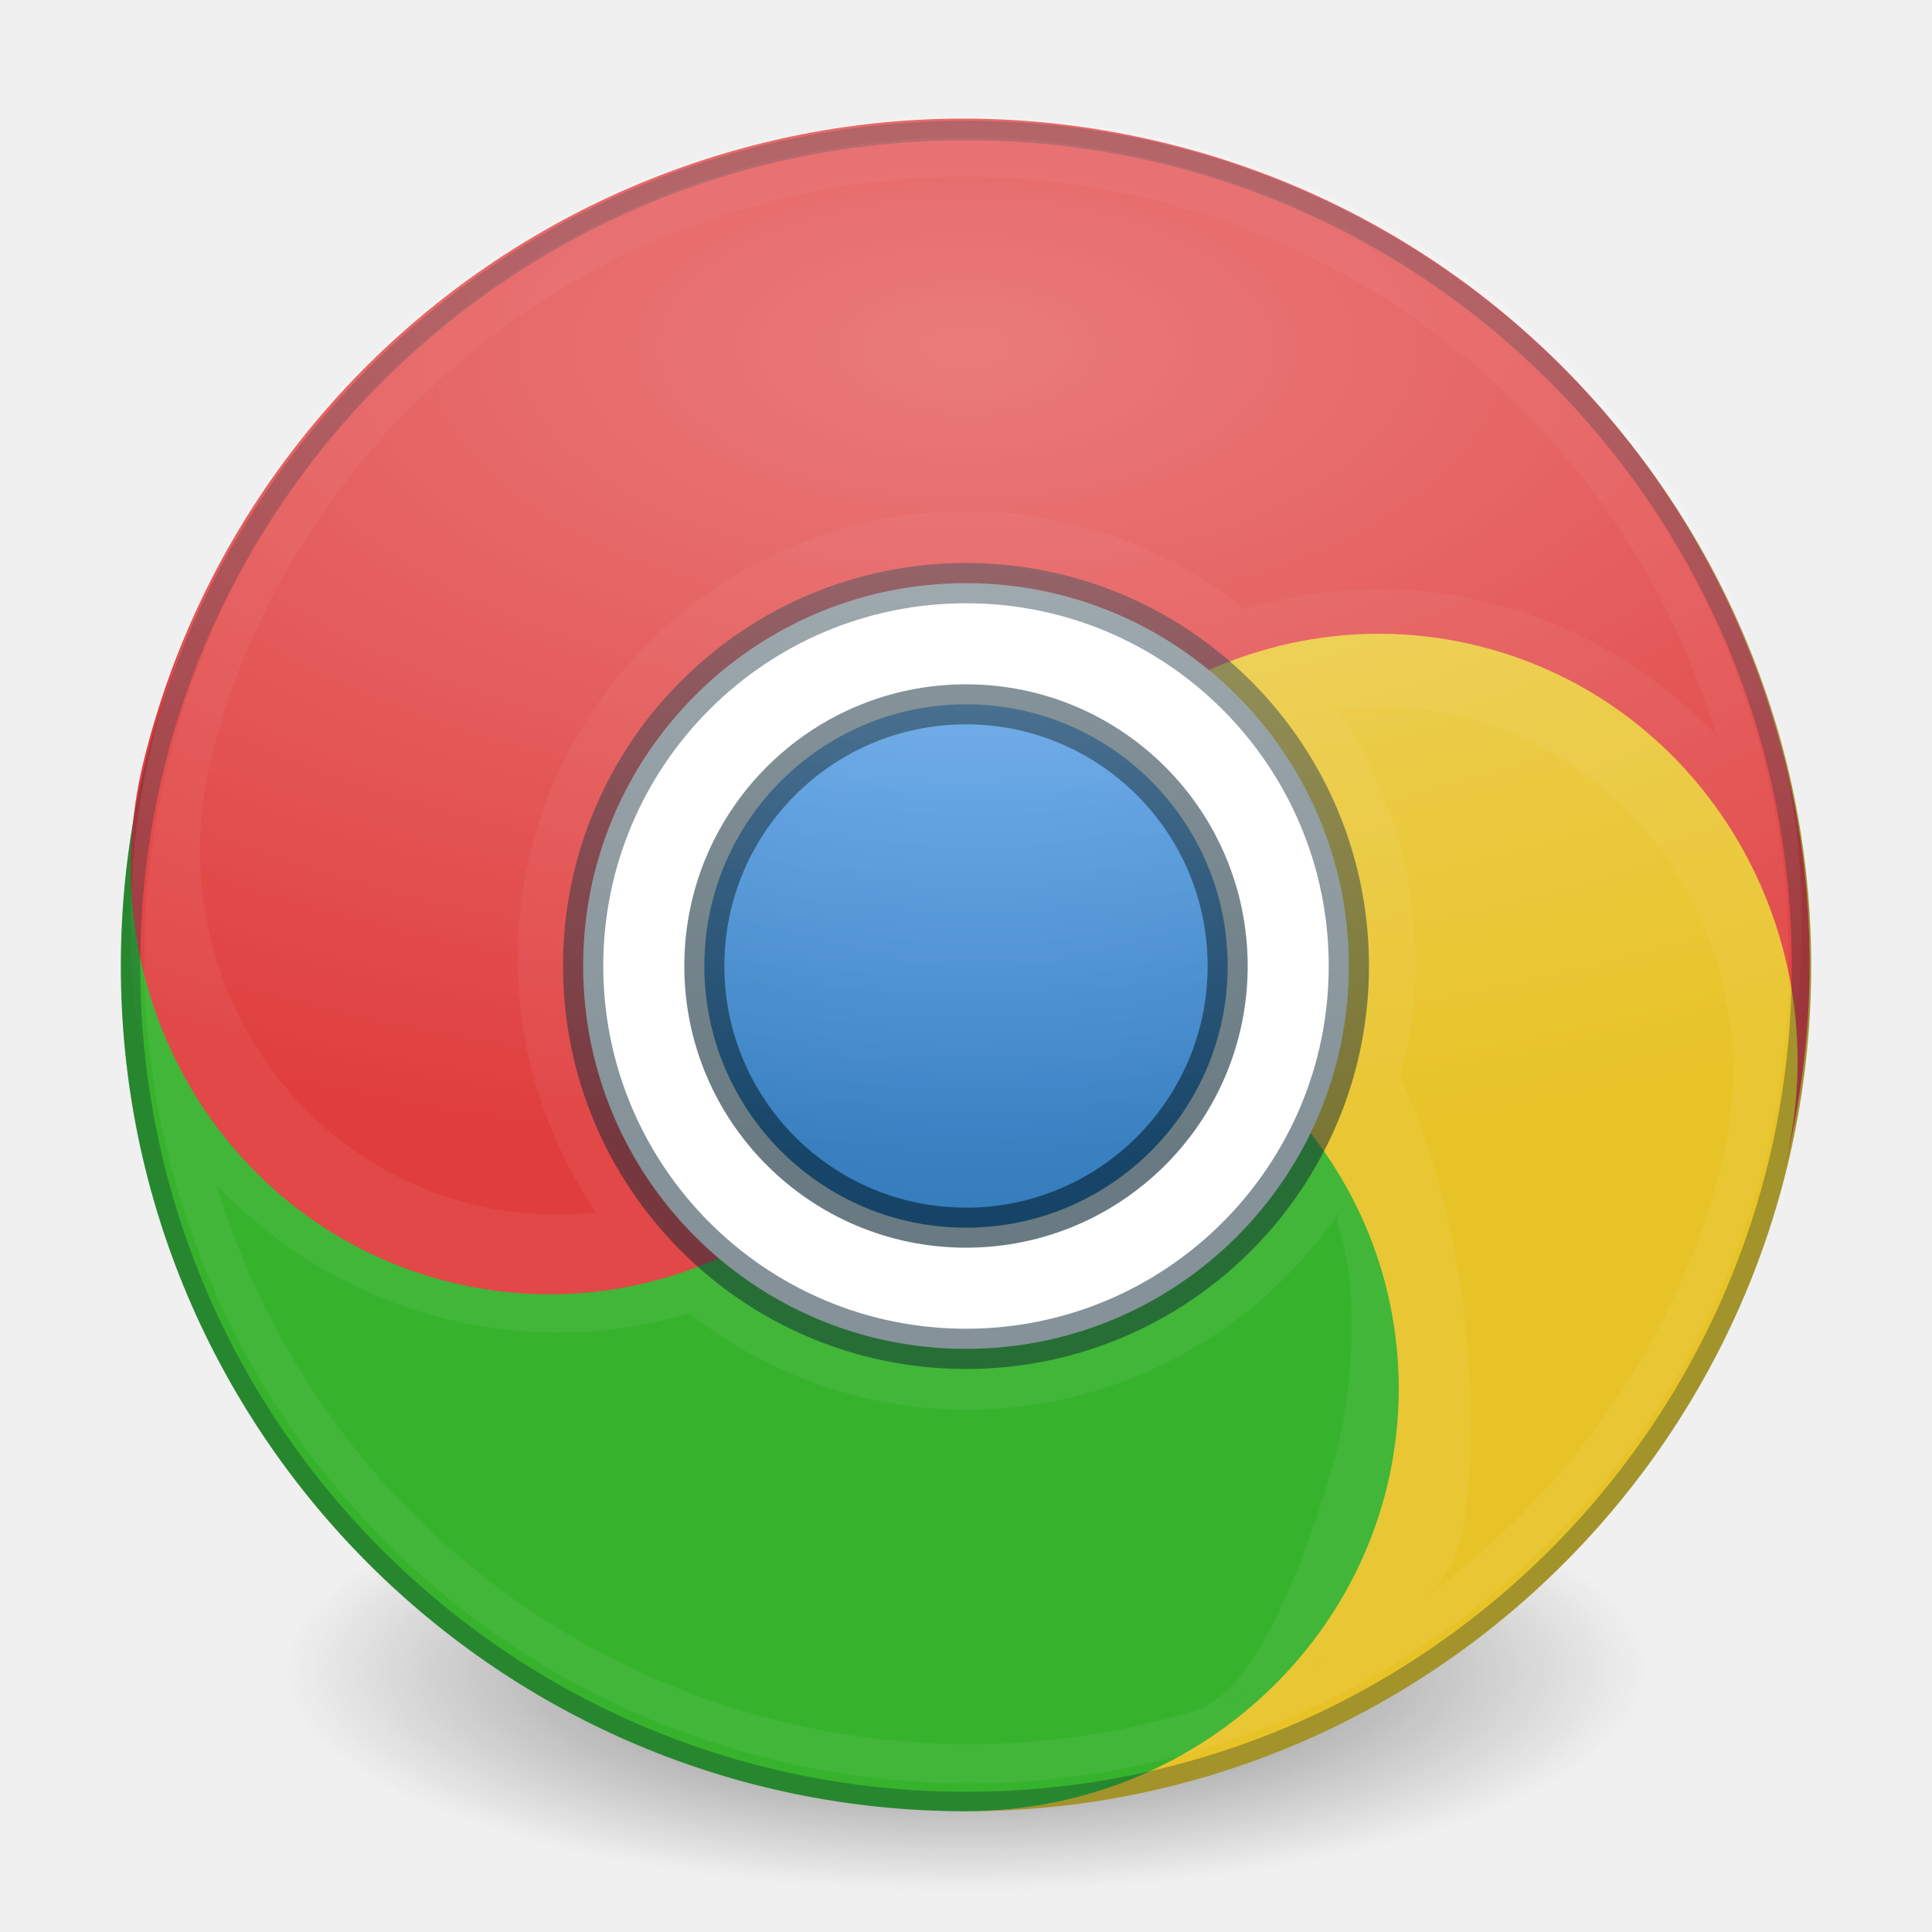
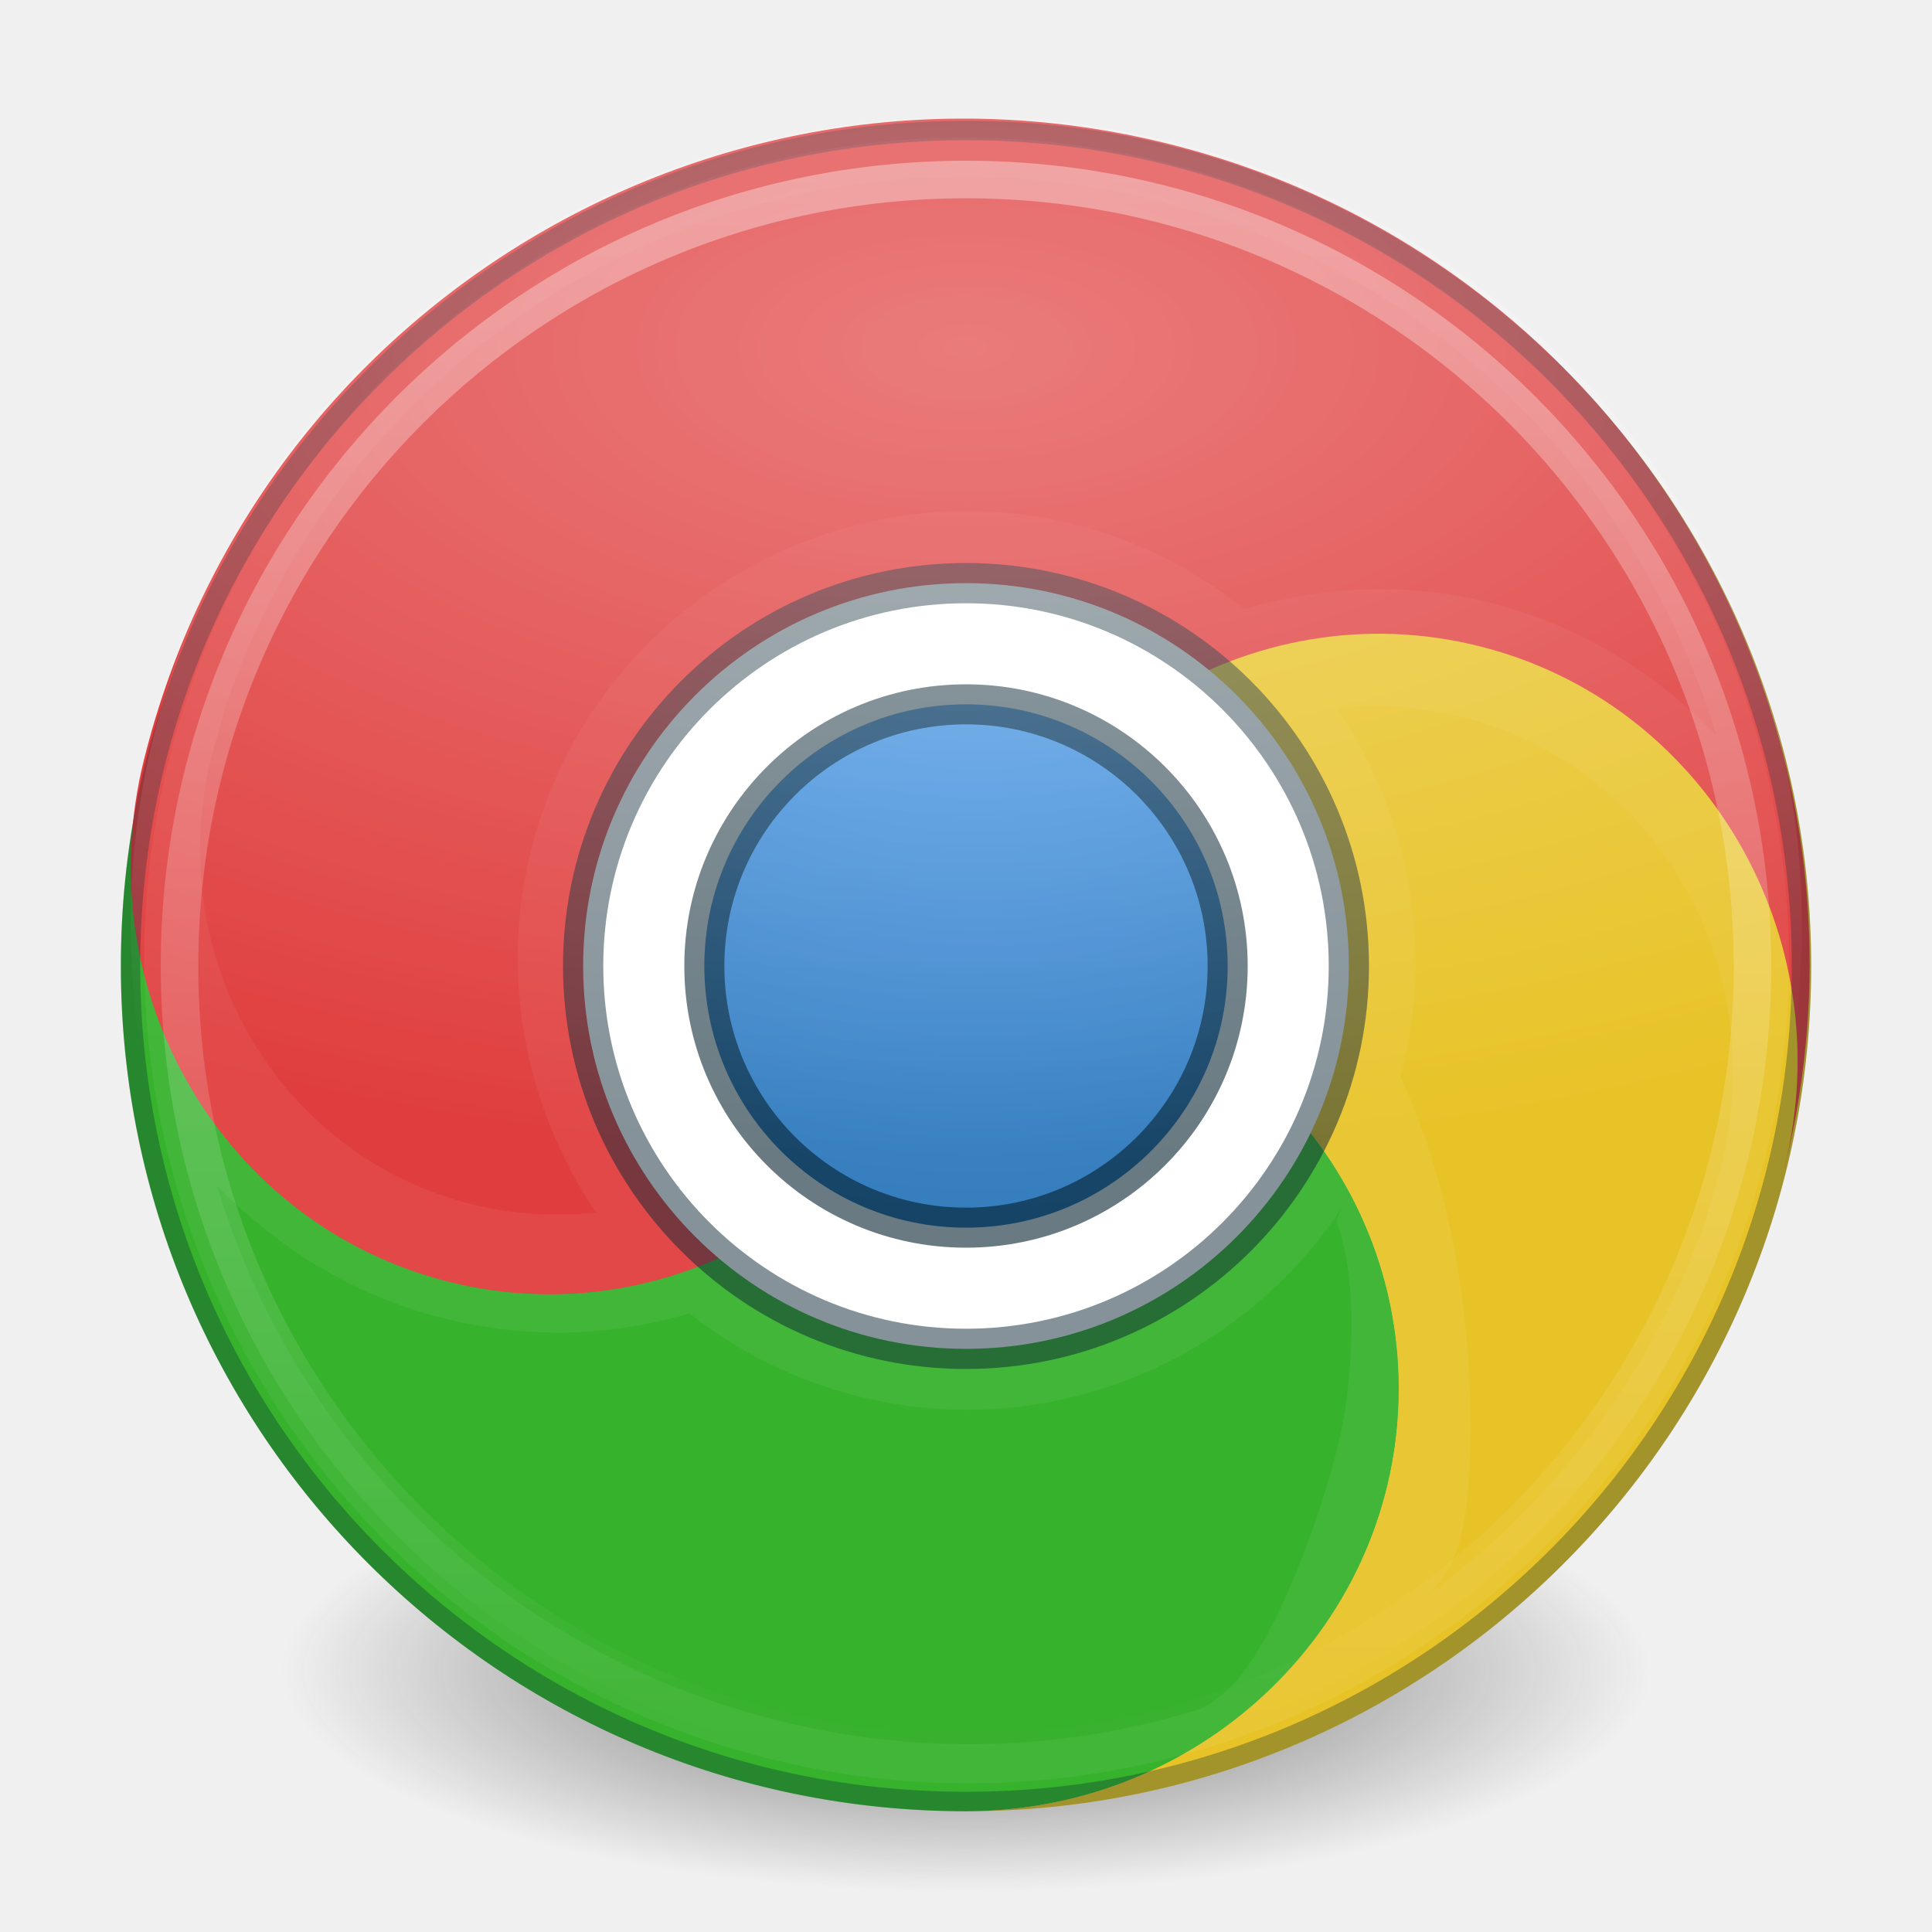
<svg xmlns="http://www.w3.org/2000/svg" xmlns:xlink="http://www.w3.org/1999/xlink" version="1.1" width="48" height="48" id="svg4951">
  <defs id="defs4953">
    <linearGradient x1="38.851" y1="41.608" x2="34.131" y2="37.81" id="linearGradient4761" xlink:href="#linearGradient6455-7-3" gradientUnits="userSpaceOnUse" />
    <linearGradient id="linearGradient6455-7-3">
      <stop id="stop6457-5-1" style="stop-color:#fbac9b;stop-opacity:1" offset="0" />
      <stop id="stop6459-8-9" style="stop-color:#fcfafc;stop-opacity:1" offset="1" />
    </linearGradient>
    <linearGradient x1="38.851" y1="41.608" x2="34.131" y2="37.81" id="linearGradient4763" xlink:href="#linearGradient6413-0-0" gradientUnits="userSpaceOnUse" />
    <linearGradient id="linearGradient6413-0-0">
      <stop id="stop6415-1-7" style="stop-color:#feffff;stop-opacity:1" offset="0" />
      <stop id="stop6417-4-9" style="stop-color:#fe70ca;stop-opacity:1" offset="1" />
    </linearGradient>
    <radialGradient cx="36.491" cy="39.709" r="3.159" fx="36.491" fy="39.709" id="radialGradient4765" xlink:href="#linearGradient6303-33-0-2" gradientUnits="userSpaceOnUse" />
    <linearGradient id="linearGradient6303-33-0-2">
      <stop id="stop6305-1-0-2" style="stop-color:#ffffff;stop-opacity:1" offset="0" />
      <stop id="stop6307-5-0-6" style="stop-color:#ffffff;stop-opacity:0" offset="1" />
    </linearGradient>
    <radialGradient cx="36.491" cy="39.709" r="3.159" fx="36.491" fy="39.709" id="radialGradient4767" xlink:href="#linearGradient6303-3-2-1" gradientUnits="userSpaceOnUse" />
    <linearGradient id="linearGradient6303-3-2-1">
      <stop id="stop6305-3-0-9" style="stop-color:#ffffff;stop-opacity:1" offset="0" />
      <stop id="stop6307-1-0-1" style="stop-color:#ffffff;stop-opacity:0" offset="1" />
    </linearGradient>
    <radialGradient cx="36.491" cy="39.709" r="3.159" fx="36.491" fy="39.709" id="radialGradient4769" xlink:href="#linearGradient6303-4-8" gradientUnits="userSpaceOnUse" />
    <linearGradient id="linearGradient6303-4-8">
      <stop id="stop6305-33-3" style="stop-color:#ffffff;stop-opacity:1" offset="0" />
      <stop id="stop6307-9-3" style="stop-color:#ffffff;stop-opacity:0" offset="1" />
    </linearGradient>
    <radialGradient cx="32.373" cy="31.405" r="3.857" fx="32.373" fy="31.405" id="radialGradient4771" xlink:href="#linearGradient6088-6-1-0" gradientUnits="userSpaceOnUse" gradientTransform="matrix(2.066496,0,0,2.066496,-34.52522,-33.49338)" />
    <linearGradient id="linearGradient6088-6-1-0">
      <stop id="stop6090-2-0-4" style="stop-color:#ff54d2;stop-opacity:0" offset="0" />
      <stop id="stop6257-4-6-1" style="stop-color:#ff54d2;stop-opacity:0" offset="0.324" />
      <stop id="stop6255-3-6-7" style="stop-color:#ff54d2;stop-opacity:0.252" offset="0.561" />
      <stop id="stop6092-9-6-8" style="stop-color:#ff54d2;stop-opacity:0.478" offset="1" />
    </linearGradient>
    <radialGradient cx="32.373" cy="31.405" r="3.857" fx="32.373" fy="31.405" id="radialGradient4773" xlink:href="#linearGradient6191-8-3-4" gradientUnits="userSpaceOnUse" gradientTransform="matrix(2.06765,0.5540251,-0.5348486,1.996082,-17.76561,-49.21723)" />
    <linearGradient id="linearGradient6191-8-3-4">
      <stop id="stop6193-75-7-6" style="stop-color:#ffffff;stop-opacity:0" offset="0" />
      <stop id="stop6197-3-4-1" style="stop-color:#ffffff;stop-opacity:0" offset="0.405" />
      <stop id="stop6195-7-2-5" style="stop-color:#ffffff;stop-opacity:0.478" offset="1" />
    </linearGradient>
    <radialGradient cx="32.373" cy="31.405" r="3.857" fx="32.373" fy="31.405" id="radialGradient4775" xlink:href="#linearGradient6191-7-9-4" gradientUnits="userSpaceOnUse" gradientTransform="matrix(2.06765,0.5540251,-0.5348486,1.996082,-17.76561,-49.21723)" />
    <linearGradient id="linearGradient6191-7-9-4">
      <stop id="stop6193-7-3-6" style="stop-color:#ffffff;stop-opacity:0" offset="0" />
      <stop id="stop6197-2-2-0" style="stop-color:#ffffff;stop-opacity:0" offset="0.405" />
      <stop id="stop6195-2-1-9" style="stop-color:#ffffff;stop-opacity:0.478" offset="1" />
    </linearGradient>
    <radialGradient cx="32.373" cy="31.405" r="3.857" fx="32.373" fy="31.405" id="radialGradient4777" xlink:href="#linearGradient6191-9-9" gradientUnits="userSpaceOnUse" gradientTransform="matrix(2.06765,0.5540251,-0.5348486,1.996082,-17.76561,-49.21723)" />
    <linearGradient id="linearGradient6191-9-9">
      <stop id="stop6193-8-1" style="stop-color:#ffffff;stop-opacity:0" offset="0" />
      <stop id="stop6197-8-8" style="stop-color:#ffffff;stop-opacity:0" offset="0.405" />
      <stop id="stop6195-9-3" style="stop-color:#ffffff;stop-opacity:0.478" offset="1" />
    </linearGradient>
    <linearGradient x1="68.313" y1="52.925" x2="68.313" y2="65.922" id="linearGradient4730" xlink:href="#linearGradient3990-3-1-7" gradientUnits="userSpaceOnUse" gradientTransform="matrix(0.115348,0,0,0.0865106,16.28139,17.44497)" />
    <linearGradient id="linearGradient3990-3-1-7">
      <stop id="stop3992-0-0-1" style="stop-color:#ffffff;stop-opacity:1" offset="0" />
      <stop id="stop3994-2-1-8" style="stop-color:#ffffff;stop-opacity:0" offset="1" />
    </linearGradient>
    <linearGradient x1="92.696" y1="16.555" x2="92.696" y2="48.984" id="linearGradient4779" xlink:href="#linearGradient4316-4-6-6-4" gradientUnits="userSpaceOnUse" />
    <linearGradient id="linearGradient4316-4-6-6-4">
      <stop id="stop4318-4-4-6-5" style="stop-color:#ffffff;stop-opacity:1" offset="0" />
      <stop id="stop4320-2-2-6-59" style="stop-color:#ffffff;stop-opacity:0.235" offset="0.338" />
      <stop id="stop4322-4-5-5-0" style="stop-color:#ffffff;stop-opacity:0.157" offset="0.62" />
      <stop id="stop4324-4-1-5-5" style="stop-color:#ffffff;stop-opacity:0.392" offset="1" />
    </linearGradient>
    <radialGradient cx="32.373" cy="31.405" r="3.857" fx="32.373" fy="31.405" id="radialGradient4781" xlink:href="#linearGradient6088-74-4" gradientUnits="userSpaceOnUse" gradientTransform="matrix(2.066496,0,0,2.066496,-34.52522,-33.49338)" />
    <linearGradient id="linearGradient6088-74-4">
      <stop id="stop6090-5-66" style="stop-color:#ff54d2;stop-opacity:0" offset="0" />
      <stop id="stop6257-5-4" style="stop-color:#f62b68;stop-opacity:1" offset="0.324" />
      <stop id="stop6255-6-7" style="stop-color:#ff0105;stop-opacity:1" offset="0.561" />
      <stop id="stop6092-0-22" style="stop-color:#ff54d2;stop-opacity:0.478" offset="1" />
    </linearGradient>
    <linearGradient x1="92.696" y1="16.555" x2="92.696" y2="48.984" id="linearGradient4783" xlink:href="#linearGradient4316-4-0-7" gradientUnits="userSpaceOnUse" />
    <linearGradient id="linearGradient4316-4-0-7">
      <stop id="stop4318-4-5-3" style="stop-color:#ffffff;stop-opacity:1" offset="0" />
      <stop id="stop4320-2-9-4" style="stop-color:#ffffff;stop-opacity:0.235" offset="0.338" />
      <stop id="stop4322-4-1-3" style="stop-color:#ffffff;stop-opacity:0.157" offset="0.62" />
      <stop id="stop4324-4-8-66" style="stop-color:#ffffff;stop-opacity:0.392" offset="1" />
    </linearGradient>
    <radialGradient cx="95.838" cy="95.388" r="9.498" fx="95.838" fy="95.388" id="radialGradient4738" xlink:href="#linearGradient4278-3-5" gradientUnits="userSpaceOnUse" gradientTransform="matrix(0.4050452,-6.0397343e-8,5.6748136e-8,0.3805688,-14.88168,-12.45115)" />
    <linearGradient id="linearGradient4278-3-5">
      <stop id="stop4280-6-90" style="stop-color:#000000;stop-opacity:0" offset="0" />
      <stop id="stop4286-1-9" style="stop-color:#000000;stop-opacity:0" offset="0.5" />
      <stop id="stop4282-24-4" style="stop-color:#000000;stop-opacity:1" offset="1" />
    </linearGradient>
    <radialGradient cx="23.896" cy="3.99" r="20.397" id="radialGradient4741" xlink:href="#linearGradient2867-449-88-871-390-598-476-591-434-148-57-177-691-4-22" gradientUnits="userSpaceOnUse" gradientTransform="matrix(0,0.4103878,-0.5417072,0,26.16143,10.43124)" />
    <linearGradient id="linearGradient2867-449-88-871-390-598-476-591-434-148-57-177-691-4-22">
      <stop id="stop7191-4-6" style="stop-color:#612f91;stop-opacity:1" offset="0" />
      <stop id="stop7197-2-8" style="stop-color:#1a4aa2;stop-opacity:1" offset="1" />
    </linearGradient>
    <linearGradient x1="7.078" y1="3.082" x2="7.078" y2="45.369" id="linearGradient4743" xlink:href="#linearGradient3087-408-5-3" gradientUnits="userSpaceOnUse" gradientTransform="matrix(0.1719517,0,0,0.1719509,19.87316,19.87306)" />
    <linearGradient x1="7.078" y1="3.082" x2="7.078" y2="45.369" id="linearGradient3087-408-5-3" gradientUnits="userSpaceOnUse" gradientTransform="matrix(0.2211072,0,0,0.2211073,6.693426,6.693263)">
      <stop id="stop7201-5-71" style="stop-color:#170418;stop-opacity:1" offset="0" />
      <stop id="stop7203-2-8" style="stop-color:#50386b;stop-opacity:1" offset="1" />
    </linearGradient>
    <radialGradient cx="32" cy="21.239" r="10.498" fx="32" fy="21.239" id="radialGradient4748" xlink:href="#linearGradient6042-1-7" gradientUnits="userSpaceOnUse" gradientTransform="matrix(0,1.437051,-3.310316,0,94.30873,-29.6732)" />
    <linearGradient id="linearGradient6042-1-7">
      <stop id="stop6044-9-6" style="stop-color:#07132d;stop-opacity:1" offset="0" />
      <stop id="stop6046-9-5" style="stop-color:#425479;stop-opacity:1" offset="1" />
    </linearGradient>
    <radialGradient cx="91.35" cy="16.448" r="15.639" fx="91.35" fy="16.448" id="radialGradient4785" xlink:href="#linearGradient4507-6-5" gradientUnits="userSpaceOnUse" gradientTransform="matrix(0,1.9804,-1.9804,0,123.9231,-164.4618)" />
    <linearGradient id="linearGradient4507-6-5">
      <stop id="stop4509-3-8" style="stop-color:#2d3955;stop-opacity:1" offset="0" />
      <stop id="stop5959-4-45" style="stop-color:#2b3853;stop-opacity:1" offset="0.725" />
      <stop id="stop5961-1-7" style="stop-color:#192640;stop-opacity:1" offset="0.75" />
      <stop id="stop4511-1-0" style="stop-color:#08142e;stop-opacity:1" offset="1" />
    </linearGradient>
    <linearGradient x1="92.696" y1="16.555" x2="92.696" y2="48.984" id="linearGradient4787" xlink:href="#linearGradient4316-5-3" gradientUnits="userSpaceOnUse" />
    <linearGradient id="linearGradient4316-5-3">
      <stop id="stop4318-1-6" style="stop-color:#ffffff;stop-opacity:1" offset="0" />
      <stop id="stop4320-9-8" style="stop-color:#ffffff;stop-opacity:0.235" offset="0.338" />
      <stop id="stop4322-42-31" style="stop-color:#ffffff;stop-opacity:0.157" offset="0.62" />
      <stop id="stop4324-9-9" style="stop-color:#ffffff;stop-opacity:0.392" offset="1" />
    </linearGradient>
    <linearGradient x1="91.566" y1="16.543" x2="91.566" y2="48.631" id="linearGradient4789" xlink:href="#linearGradient4220-7-2" gradientUnits="userSpaceOnUse" />
    <linearGradient id="linearGradient4220-7-2">
      <stop id="stop4222-7-5" style="stop-color:#7a8498;stop-opacity:1" offset="0" />
      <stop id="stop4224-0-5" style="stop-color:#34405c;stop-opacity:1" offset="1" />
    </linearGradient>
    <linearGradient x1="51.2" y1="8.114" x2="51.2" y2="56.115" id="linearGradient4756" xlink:href="#linearGradient4164-9" gradientUnits="userSpaceOnUse" gradientTransform="matrix(0.6666598,0,0,0.6666567,-10.20933,2.667225)" />
    <linearGradient id="linearGradient4164-9">
      <stop id="stop4166-3" style="stop-color:#b6b6b6;stop-opacity:1" offset="0" />
      <stop id="stop4216-6" style="stop-color:#a4a4a4;stop-opacity:1" offset="0.331" />
      <stop id="stop4168-0" style="stop-color:#c5c5c5;stop-opacity:1" offset="1" />
    </linearGradient>
    <linearGradient x1="71.204" y1="15.369" x2="71.204" y2="40.496" id="linearGradient3177" xlink:href="#linearGradient4806-2" gradientUnits="userSpaceOnUse" gradientTransform="matrix(1.616981,0,0,1.616981,-92.70737,-21.06024)" />
    <linearGradient id="linearGradient4806-2">
      <stop id="stop4808-4" style="stop-color:#ffffff;stop-opacity:1" offset="0" />
      <stop id="stop4810-0" style="stop-color:#ffffff;stop-opacity:0.235" offset="0.424" />
      <stop id="stop4812-8" style="stop-color:#ffffff;stop-opacity:0.157" offset="0.821" />
      <stop id="stop4814-0" style="stop-color:#ffffff;stop-opacity:0.392" offset="1" />
    </linearGradient>
    <radialGradient cx="23.896" cy="3.99" r="20.397" fx="23.896" fy="3.99" id="radialGradient4201" xlink:href="#radialGradient3093-0-3-6-6" gradientUnits="userSpaceOnUse" gradientTransform="matrix(0,2.888522,-3.812798,0,39.21344,-65.9495)" />
    <radialGradient cx="23.896" cy="3.99" r="20.397" id="radialGradient3093-0-3-6-6" gradientUnits="userSpaceOnUse" gradientTransform="matrix(0,1.231648,-1.625754,0,18.48697,-28.72198)">
      <stop id="stop3244-9-33-7-0-9" style="stop-color:#ffffff;stop-opacity:1" offset="0" />
      <stop id="stop3246-3-5-0-8-5" style="stop-color:#dddddd;stop-opacity:1" offset="0.262" />
      <stop id="stop3248-1-7-8-8-1" style="stop-color:#abacae;stop-opacity:1" offset="0.661" />
      <stop id="stop3250-9-3-0-5-1" style="stop-color:#89898b;stop-opacity:1" offset="1" />
    </radialGradient>
    <linearGradient id="linearGradient3820-7-2-1">
      <stop id="stop3822-2-6-3" style="stop-color:#3d3d3d;stop-opacity:1" offset="0" />
      <stop id="stop3864-8-7-7" style="stop-color:#686868;stop-opacity:0.498" offset="0.5" />
      <stop id="stop3824-1-2-5" style="stop-color:#686868;stop-opacity:0" offset="1" />
    </linearGradient>
    <radialGradient cx="99.157" cy="186.171" r="62.769" fx="99.157" fy="186.171" id="radialGradient4949" xlink:href="#linearGradient3820-7-2-1" gradientUnits="userSpaceOnUse" gradientTransform="matrix(0.2708338,0,0,0.08762273,-2.85507,25.18723)" />
    <linearGradient id="linearGradient8838">
      <stop offset="0" style="stop-color:#000000;stop-opacity:1" id="stop8840" />
      <stop offset="1" style="stop-color:#000000;stop-opacity:0" id="stop8842" />
    </linearGradient>
    <linearGradient id="linearGradient4422">
      <stop id="stop4424" style="stop-color:#e4e4e4;stop-opacity:1;" offset="0" />
      <stop id="stop4426" style="stop-color:#d2d2d3;stop-opacity:1;" offset="0.372" />
      <stop id="stop4428" style="stop-color:#ababac;stop-opacity:1;" offset="0.81" />
      <stop id="stop4430" style="stop-color:#888889;stop-opacity:1;" offset="1" />
    </linearGradient>
    <linearGradient id="linearGradient5873">
      <stop style="stop-color:#8b8b8b;stop-opacity:1;" offset="0" id="stop5875" />
      <stop style="stop-color:#c0c0c0;stop-opacity:1;" offset="1" id="stop5877" />
    </linearGradient>
    <linearGradient id="linearGradient3162">
      <stop style="stop-color:#f9f9f9;stop-opacity:1;" offset="0" id="stop3164" />
      <stop style="stop-color:#d4d4d4;stop-opacity:1" offset="1" id="stop3166" />
    </linearGradient>
    <linearGradient id="linearGradient4436">
      <stop style="stop-color:#efefef;stop-opacity:1;" offset="0" id="stop4438" />
      <stop style="stop-color:#ffffff;stop-opacity:1;" offset="1" id="stop4440" />
    </linearGradient>
    <linearGradient id="linearGradient4965">
      <stop id="stop4967" offset="0" style="stop-color:#000000;stop-opacity:1;" />
      <stop id="stop4969" offset="1" style="stop-color:#000000;stop-opacity:0" />
    </linearGradient>
    <linearGradient xlink:href="#linearGradient4644-104-3-3-6-2-3-4" id="linearGradient10060" gradientUnits="userSpaceOnUse" gradientTransform="matrix(1.333333,0,0,1.105263,-8.000001,-2.526316)" x1="24.25" y1="29.5" x2="24.25" y2="18.455" />
    <linearGradient id="linearGradient4644-104-3-3-6-2-3-4">
      <stop offset="0" style="stop-color:#ff4035;stop-opacity:1;" id="stop5237-6-5-1-7-5-2" />
      <stop offset="1" style="stop-color:#dc311a;stop-opacity:1;" id="stop5239-4-6-4-8-4-8" />
    </linearGradient>
    <radialGradient xlink:href="#linearGradient3820-7-2-1" id="radialGradient3302" gradientUnits="userSpaceOnUse" gradientTransform="matrix(0.2708338,0,0,0.08762273,-2.85507,25.18723)" cx="99.157" cy="186.171" fx="99.157" fy="186.171" r="62.769" />
    <radialGradient xlink:href="#linearGradient4422" id="radialGradient3392" gradientUnits="userSpaceOnUse" gradientTransform="matrix(0,2.498835,-2.643469,-6.8014435e-8,104.0995,-11.24882)" cx="5.322" cy="8.45" fx="5.322" fy="8.45" r="20" />
    <linearGradient xlink:href="#linearGradient5873" id="linearGradient3394" gradientUnits="userSpaceOnUse" gradientTransform="translate(57.76271,0.9316457)" x1="23.75" y1="44.25" x2="24" y2="1.117" />
    <radialGradient xlink:href="#linearGradient3162" id="radialGradient3396" gradientUnits="userSpaceOnUse" gradientTransform="matrix(9.7678889e-8,2,-2.733333,1.3349447e-7,67.82222,-34.33334)" cx="25" cy="15.667" fx="25" fy="15.667" r="10" />
    <linearGradient xlink:href="#linearGradient4436" id="linearGradient3398" gradientUnits="userSpaceOnUse" x1="24.777" y1="24.616" x2="24.777" y2="31.493" />
    <linearGradient xlink:href="#linearGradient4965" id="linearGradient3400" gradientUnits="userSpaceOnUse" x1="24.777" y1="18.226" x2="24.777" y2="22.311" />
    <linearGradient xlink:href="#linearGradient4644-104-3-3-6-2-3-4" id="linearGradient3402" gradientUnits="userSpaceOnUse" gradientTransform="matrix(1.333333,0,0,1.105263,49.76271,-1.59467)" x1="24.25" y1="29.5" x2="24.25" y2="18.455" />
    <radialGradient xlink:href="#linearGradient3765" id="radialGradient3037" gradientUnits="userSpaceOnUse" gradientTransform="matrix(-1.792248,4.7450628e-8,-3.529013e-8,-1.332937,41.58142,-41.24831)" cx="14.892" cy="-17.681" fx="14.892" fy="-17.681" r="25.571" />
    <linearGradient id="linearGradient3765">
      <stop style="stop-color:#ffffff;stop-opacity:1;" offset="0" id="stop3767" />
      <stop style="stop-color:#e4e4e4;stop-opacity:1;" offset="1" id="stop3769" />
    </linearGradient>
    <linearGradient xlink:href="#linearGradient3775" id="linearGradient3039" gradientUnits="userSpaceOnUse" x1="15.124" y1="-18.801" x2="15.124" y2="32.568" />
    <linearGradient id="linearGradient3775">
      <stop style="stop-color:#ffffff;stop-opacity:0.588;" offset="0" id="stop3777" />
      <stop style="stop-color:#ffffff;stop-opacity:1;" offset="1" id="stop3779" />
    </linearGradient>
    <linearGradient xlink:href="#linearGradient3772-6" id="linearGradient3041" gradientUnits="userSpaceOnUse" gradientTransform="matrix(1.410256,0,0,1.410256,1.405041,-4.539906)" x1="27.096" y1="10.881" x2="27.096" y2="39.151" />
    <linearGradient id="linearGradient3772-6">
      <stop id="stop3774-6" style="stop-color:#b4b4b4;stop-opacity:1" offset="0" />
      <stop id="stop3776-4" style="stop-color:#969696;stop-opacity:1" offset="1" />
    </linearGradient>
    <radialGradient xlink:href="#linearGradient3820-7-2-1-0-44" id="radialGradient4336" gradientUnits="userSpaceOnUse" gradientTransform="matrix(0.2813339,0,0,0.09101983,-3.896248,7.054793)" cx="99.157" cy="186.171" fx="99.157" fy="186.171" r="62.769" />
    <linearGradient id="linearGradient3820-7-2-1-0-44">
      <stop id="stop3822-2-6-3-4-5" offset="0" style="stop-color:#3d3d3d;stop-opacity:1;" />
      <stop style="stop-color:#686868;stop-opacity:0.498;" offset="0.5" id="stop3864-8-7-7-1-8" />
      <stop id="stop3824-1-2-5-2-3" offset="1" style="stop-color:#686868;stop-opacity:0;" />
    </linearGradient>
    <radialGradient xlink:href="#linearGradient4029-0-4-1" id="radialGradient4340" gradientUnits="userSpaceOnUse" gradientTransform="matrix(1.4309675e-8,0.6804929,-0.6804925,4.5613874e-7,65.71162,-4.190609)" cx="19.784" cy="60.774" fx="19.784" fy="60.774" r="53.036" />
    <linearGradient id="linearGradient4029-0-4-1">
      <stop id="stop4031-7-3-0" offset="0" style="stop-color:#6baee9;stop-opacity:1;" />
      <stop style="stop-color:#4d96df;stop-opacity:1;" offset="0.287" id="stop4062-3-8-7-5" />
      <stop style="stop-color:#357cbb;stop-opacity:1;" offset="0.591" id="stop4060-0-2-3-3" />
      <stop id="stop4033-0-1-0" offset="1" style="stop-color:#325978;stop-opacity:1;" />
    </linearGradient>
    <radialGradient xlink:href="#linearGradient4817-8" id="radialGradient4663" gradientUnits="userSpaceOnUse" gradientTransform="matrix(1.952381,0,0,1,-10.77381,0)" cx="11.312" cy="61.25" fx="11.312" fy="61.25" r="11.375" />
    <linearGradient id="linearGradient4817-8">
      <stop id="stop4819-0" offset="0" style="stop-color:#ffffff;stop-opacity:1;" />
      <stop id="stop4821-5" offset="1" style="stop-color:#ffffff;stop-opacity:0;" />
+     </linearGradient>
+     <radialGradient gradientUnits="userSpaceOnUse" xlink:href="#linearGradient6303-33-0-2" id="radialGradient4765-2" fy="39.709" fx="36.491" r="3.159" cy="39.709" cx="36.491" />
+     <radialGradient gradientUnits="userSpaceOnUse" xlink:href="#linearGradient6303-33-0-2" id="radialGradient4767-4" fy="39.709" fx="36.491" r="3.159" cy="39.709" cx="36.491" />
+     <radialGradient gradientUnits="userSpaceOnUse" xlink:href="#linearGradient6303-33-0-2" id="radialGradient4769-4" fy="39.709" fx="36.491" r="3.159" cy="39.709" cx="36.491" />
+     <radialGradient gradientTransform="matrix(2.066496,0,0,2.066496,-34.52522,-33.49338)" gradientUnits="userSpaceOnUse" xlink:href="#linearGradient6088-6-1-0" id="radialGradient4771-9" fy="31.405" fx="32.373" r="3.857" cy="31.405" cx="32.373" />
+     <radialGradient gradientTransform="matrix(2.06765,0.5540251,-0.5348486,1.996082,-17.76561,-49.21723)" gradientUnits="userSpaceOnUse" xlink:href="#linearGradient6191-8-3-4" id="radialGradient4773-2" fy="31.405" fx="32.373" r="3.857" cy="31.405" cx="32.373" />
+     <radialGradient gradientTransform="matrix(2.06765,0.5540251,-0.5348486,1.996082,-17.76561,-49.21723)" gradientUnits="userSpaceOnUse" xlink:href="#linearGradient6191-8-3-4" id="radialGradient4775-3" fy="31.405" fx="32.373" r="3.857" cy="31.405" cx="32.373" />
+     <radialGradient gradientTransform="matrix(2.06765,0.5540251,-0.5348486,1.996082,-17.76561,-49.21723)" gradientUnits="userSpaceOnUse" xlink:href="#linearGradient6191-8-3-4" id="radialGradient4777-4" fy="31.405" fx="32.373" r="3.857" cy="31.405" cx="32.373" />
+     <radialGradient gradientTransform="matrix(2.066496,0,0,2.066496,-34.52522,-33.49338)" gradientUnits="userSpaceOnUse" xlink:href="#linearGradient6088-74-4" id="radialGradient4781-8" fy="31.405" fx="32.373" r="3.857" cy="31.405" cx="32.373" />
+     <radialGradient gradientTransform="matrix(0.4050452,-6.0397343e-8,5.6748136e-8,0.3805688,-14.88168,-12.45115)" gradientUnits="userSpaceOnUse" xlink:href="#linearGradient4278-3-5" id="radialGradient4738-0" fy="95.388" fx="95.838" r="9.498" cy="95.388" cx="95.838" />
+     <radialGradient gradientTransform="matrix(0,0.4103878,-0.5417072,0,26.16143,10.43124)" gradientUnits="userSpaceOnUse" xlink:href="#linearGradient2867-449-88-871-390-598-476-591-434-148-57-177-691-4-22" id="radialGradient4741-1" r="20.397" cy="3.99" cx="23.896" />
+     <radialGradient gradientTransform="matrix(0,1.437051,-3.310316,0,94.30873,-29.6732)" gradientUnits="userSpaceOnUse" xlink:href="#linearGradient6042-1-7" id="radialGradient4748-5" fy="21.239" fx="32" r="10.498" cy="21.239" cx="32" />
+     <radialGradient gradientTransform="matrix(0,1.9804,-1.9804,0,123.9231,-164.4618)" gradientUnits="userSpaceOnUse" xlink:href="#linearGradient4507-6-5" id="radialGradient4785-1" fy="16.448" fx="91.35" r="15.639" cy="16.448" cx="91.35" />
+     <radialGradient gradientTransform="matrix(0,2.888522,-3.812798,0,39.21344,-65.9495)" gradientUnits="userSpaceOnUse" xlink:href="#radialGradient3093-0-3-6-6-8" id="radialGradient4201-2" fy="3.99" fx="23.896" r="20.397" cy="3.99" cx="23.896" />
+     <radialGradient gradientTransform="matrix(0,1.231648,-1.625754,0,18.48697,-28.72198)" gradientUnits="userSpaceOnUse" id="radialGradient3093-0-3-6-6-8" r="20.397" cy="3.99" cx="23.896">
+       <stop offset="0" style="stop-color:#ffffff;stop-opacity:1" id="stop3244-9-33-7-0-9-1" />
+       <stop offset="0.262" style="stop-color:#dddddd;stop-opacity:1" id="stop3246-3-5-0-8-5-1" />
+       <stop offset="0.661" style="stop-color:#abacae;stop-opacity:1" id="stop3248-1-7-8-8-1-6" />
+       <stop offset="1" style="stop-color:#89898b;stop-opacity:1" id="stop3250-9-3-0-5-1-2" />
+     </radialGradient>
+     <radialGradient gradientTransform="matrix(0.2708338,0,0,0.08762273,-2.85507,25.18723)" gradientUnits="userSpaceOnUse" xlink:href="#linearGradient3820-7-2-1" id="radialGradient4949-4" fy="186.171" fx="99.157" r="62.769" cy="186.171" cx="99.157" />
+     <radialGradient r="20" fy="8.45" fx="5.322" cy="8.45" cx="5.322" gradientTransform="matrix(0,2.498835,-2.643469,-6.8014435e-8,104.0995,-11.24882)" gradientUnits="userSpaceOnUse" id="radialGradient3392-9" xlink:href="#linearGradient4422" />
+     <linearGradient y2="1.117" x2="24" y1="44.25" x1="23.75" gradientTransform="translate(57.76271,0.9316457)" gradientUnits="userSpaceOnUse" id="linearGradient4558" xlink:href="#linearGradient5873" />
+     <radialGradient r="10" fy="15.667" fx="25" cy="15.667" cx="25" gradientTransform="matrix(9.7678889e-8,2,-2.733333,1.3349447e-7,67.82222,-34.33334)" gradientUnits="userSpaceOnUse" id="radialGradient3396-2" xlink:href="#linearGradient3162" />
+     <linearGradient y2="31.493" x2="24.777" y1="24.616" x1="24.777" gradientUnits="userSpaceOnUse" id="linearGradient4561" xlink:href="#linearGradient4436" />
+     <linearGradient y2="22.311" x2="24.777" y1="18.226" x1="24.777" gradientUnits="userSpaceOnUse" id="linearGradient4563" xlink:href="#linearGradient8838" />
+     <linearGradient y2="18.455" x2="24.25" y1="29.5" x1="24.25" gradientTransform="matrix(1.333333,0,0,1.105263,49.76271,-1.59467)" gradientUnits="userSpaceOnUse" id="linearGradient4565" xlink:href="#linearGradient4644-104-3-3-6-2-3-4" />
+     <radialGradient gradientUnits="userSpaceOnUse" r="78.327" fy="19.525" fx="106.735" gradientTransform="matrix(0.2316105,0,0,0.1525498,-0.01359518,0.0214665)" id="r" cx="106.735" cy="19.525">
+       <stop id="stop7" stop-color="#f06b59" />
+       <stop id="stop9" stop-color="#df2227" offset="1" />
+     </radialGradient>
+     <radialGradient gradientUnits="userSpaceOnUse" fy="108.806" fx="122.267" gradientTransform="matrix(0.1745292,0,0,0.2024425,-0.01359518,0.0214665)" id="g" cx="122.267" cy="108.806" r="122.769">
+       <stop id="stop12" stop-color="#4cb749" offset="0.65" />
+       <stop id="stop14" stop-color="#388b41" offset="1" />
+     </radialGradient>
+     <radialGradient gradientUnits="userSpaceOnUse" fy="102.245" fx="187.901" gradientTransform="matrix(0.1624389,0,0,0.2175103,-0.01359518,0.0214665)" id="y" cx="187.901" cy="102.245" r="111.513">
+       <stop id="stop17" stop-color="#FCD209" offset="0.6" />
+       <stop id="stop19" stop-color="#f7c616" offset="0.7" />
+       <stop id="stop21" stop-color="#bc821e" offset="1" />
+     </radialGradient>
+     <radialGradient gradientTransform="matrix(0.1904517,0,0,0.1904517,-0.388947,-0.2944636)" gradientUnits="userSpaceOnUse" fy="78.1" fx="127.5" id="cf" spreadMethod="pad" cx="127.5" cy="78.1" r="99">
+       <stop id="stop24" stop-color="#7FB3DF" offset="0.1" />
+       <stop id="stop26" stop-color="#0F5B94" offset="0.9" />
+     </radialGradient>
+     <radialGradient gradientTransform="matrix(0.1879441,0,0,0.1879441,0.039611,0.0496556)" gradientUnits="userSpaceOnUse" fy="78.1" fx="127.5" cx="127.5" cy="78.1" r="99" id="cb">
+       <stop id="stop29" stop-color="#F6F0EE" offset="0" />
+       <stop id="stop31" stop-color="#ddd" offset="1" />
+     </radialGradient>
+     <radialGradient gradientTransform="matrix(0.1879928,0,0,0.1879441,-0.013595,0.0214672)" id="cf-2" spreadMethod="pad" cx="127.5" cy="78.1" r="99" fx="127.5" fy="78.1" gradientUnits="userSpaceOnUse">
+       <stop id="stop24-7" stop-color="#7FB3DF" offset="0.1" />
+       <stop id="stop26-3" stop-color="#0F5B94" offset="0.9" />
+     </radialGradient>
+     <radialGradient gradientTransform="matrix(0.1879928,0,0,0.1879441,-0.013595,0.0214672)" cx="127.5" cy="78.1" r="99" id="cb-3" fx="127.5" fy="78.1" gradientUnits="userSpaceOnUse">
+       <stop id="stop29-6" stop-color="#F6F0EE" offset="0" />
+       <stop id="stop31-6" stop-color="#ddd" offset="1" />
+     </radialGradient>
+     <radialGradient id="r-4" cx="106.735" cy="19.525" gradientTransform="matrix(0.2316105,0,0,0.1525498,-59.34876,2.00513)" fx="106.735" fy="19.525" r="78.327" gradientUnits="userSpaceOnUse">
+       <stop id="stop7-9" stop-color="#f06b59" />
+       <stop id="stop9-1" stop-color="#df2227" offset="1" />
+     </radialGradient>
+     <radialGradient id="g-6" cx="122.267" cy="108.806" r="122.769" gradientTransform="matrix(0.1745292,0,0,0.2024425,-59.34876,2.00513)" fx="122.267" fy="108.806" gradientUnits="userSpaceOnUse">
+       <stop id="stop12-0" stop-color="#4cb749" offset="0.65" />
+       <stop id="stop14-4" stop-color="#388b41" offset="1" />
+     </radialGradient>
+     <radialGradient id="y-7" cx="187.901" cy="102.245" r="111.513" gradientTransform="matrix(0.1624389,0,0,0.2175103,-59.34876,2.00513)" fx="187.901" fy="102.245" gradientUnits="userSpaceOnUse">
+       <stop id="stop17-5" stop-color="#FCD209" offset="0.6" />
+       <stop id="stop19-2" stop-color="#f7c616" offset="0.7" />
+       <stop id="stop21-8" stop-color="#bc821e" offset="1" />
+     </radialGradient>
+     <linearGradient gradientTransform="matrix(0.7641771,0,0,0.7641771,12.37678,18.77798)" y2="32.568" x2="15.124" y1="-18.801" x1="15.124" gradientUnits="userSpaceOnUse" id="linearGradient4450" xlink:href="#linearGradient6303-33-0-2" />
+     <linearGradient id="linearGradient4029-0-4-1-8">
+       <stop style="stop-color:#87accd;stop-opacity:1;" offset="0" id="stop4031-7-3-0-8" />
+       <stop id="stop4062-3-8-7-5-3" offset="0.287" style="stop-color:#6b96c1;stop-opacity:1;" />
+       <stop id="stop4060-0-2-3-3-5" offset="0.591" style="stop-color:#477ba9;stop-opacity:1;" />
+       <stop style="stop-color:#325978;stop-opacity:1;" offset="1" id="stop4033-0-1-0-3" />
    </linearGradient>
  </defs>
  <path style="fill:url(#radialGradient3302);fill-opacity:1;stroke:none" id="path3818-0-5" d="m 41,41.5 a 17,5.5 0 0 1 -34,0 17,5.5 0 1 1 34,0 z" />
  <ellipse ry="5.713" rx="17.659" cy="24" cx="24" style="fill:url(#radialGradient4336);fill-opacity:1;stroke:none" id="path3818-0-5-1" />
  <path style="fill:#37b22d;fill-opacity:1;stroke:none" d="m 24.004,3 c -11.597,0 -21,9.403 -21,21 0,11.597 9.403,21 21,21 5.941,0 10.756,-4.701 10.756,-10.5 0,-5.799 -4.815,-10.5 -10.756,-10.5 -5.941,0 -10.756,-4.701 -10.756,-10.5 0,-5.799 4.815,-10.5 10.756,-10.5 z" id="path4559-2" />
  <path id="path4563-2" d="m 23.996,45 c 11.597,0 21,-9.403 21,-21 0,-11.597 -9.403,-21 -21,-21 -5.941,0 -10.756,4.701 -10.756,10.5 0,5.799 4.815,10.5 10.756,10.5 5.941,0 10.756,4.701 10.756,10.5 0,5.799 -4.815,10.5 -10.756,10.5 z" style="fill:#e8c328;fill-opacity:1;stroke:none" />
  <path style="fill:#e03e3e;fill-opacity:1;stroke:none" d="M 44.332,29.028 C 47.135,17.774 40.284,6.377 29.031,3.574 17.778,0.77 6.381,7.621 3.577,18.875 c -1.436,5.765 1.962,11.574 7.588,12.975 5.627,1.402 11.353,-2.134 12.789,-7.899 1.436,-5.765 7.162,-9.301 12.789,-7.899 5.627,1.402 9.025,7.211 7.588,12.975 z" id="path4614" />
  <ellipse cy="24" cx="24" id="path4326-9" style="color:#000000;display:inline;overflow:visible;visibility:visible;fill:#ffffff;fill-opacity:1;fill-rule:nonzero;stroke:#001d2b;stroke-width:1;stroke-miterlimit:4;stroke-dasharray:none;stroke-opacity:0.505;marker:none;enable-background:accumulate" rx="9.512" ry="9.512" />
  <circle r="6.501" cy="24" cx="24" style="color:#000000;display:inline;overflow:visible;visibility:visible;fill:url(#radialGradient4340);fill-opacity:1;fill-rule:nonzero;stroke:#001d2b;stroke-width:0.995;stroke-miterlimit:4;stroke-dasharray:none;stroke-opacity:0.587;marker:none;enable-background:accumulate" id="path4266-2" />
  <path id="path4653-3" style="opacity:0.3;fill:none;stroke:#002131;stroke-width:0.483;stroke-linecap:square;stroke-miterlimit:0;stroke-dasharray:none;stroke-opacity:1" d="m 44.758,24 c 0,11.464 -9.294,20.758 -20.758,20.758 -11.465,0 -20.758,-9.294 -20.758,-20.758 0,-11.465 9.294,-20.758 20.758,-20.758 11.465,0 20.758,9.294 20.758,20.758 z" />
  <g id="g4657" transform="matrix(0.948342,0,0,0.954545,-293.0174,-238.805)" style="opacity:0.5">
    <circle r="11.375" cy="69.375" cx="11.312" transform="matrix(1.92435,0,0,1.846153,312.526,146.1512)" id="path4797-4" style="opacity:0.63;fill:url(#radialGradient4663);fill-opacity:1;stroke:none" />
    <g transform="matrix(1.002509,0,0,1,-0.7846009,0)" style="opacity:0.102;fill:#ffffff;fill-opacity:1" id="g4626">
      <path id="path4616" d="m 313.598,269.223 c -3.274,11.358 3.318,23.237 14.72,26.523 11.402,3.287 23.305,-3.26 26.579,-14.618 3.274,-11.358 -3.318,-23.237 -14.72,-26.523 -11.402,-3.287 -23.305,3.26 -26.579,14.618 z m 1.014,0.292 0.291,-1.01 c 3.512,-10.207 14.461,-15.957 24.992,-12.921 6.937,2 12.002,7.329 13.946,13.735 -0.339,-0.356 -0.723,-0.7 -1.105,-1.015 -1.259,-1.037 -2.726,-1.847 -4.388,-2.326 -2.321,-0.669 -4.673,-0.587 -6.838,0.051 -1.161,-0.919 -2.516,-1.654 -4.024,-2.088 -6.209,-1.79 -12.733,1.798 -14.516,7.984 -0.998,3.464 -0.295,7.029 1.598,9.811 -1.17,0.126 -2.379,0.044 -3.574,-0.301 -5.014,-1.445 -7.874,-6.743 -6.382,-11.919 z m 0.042,11.517 c 0.339,0.356 0.723,0.7 1.105,1.015 1.259,1.037 2.726,1.847 4.388,2.326 2.33,0.672 4.688,0.634 6.859,-0.012 1.154,0.907 2.508,1.618 4.002,2.049 6.209,1.79 12.733,-1.798 14.516,-7.984 0.998,-3.464 0.294,-7.031 -1.598,-9.811 1.17,-0.126 2.379,-0.044 3.574,0.301 5.014,1.445 7.874,6.743 6.382,11.919 l -0.291,1.01 c -3.512,10.207 -14.461,15.957 -24.992,12.921 -6.937,-2 -12.002,-7.329 -13.946,-13.735 z m 11.266,-8.257 c 1.325,-4.597 6.104,-7.225 10.719,-5.895 0.556,0.16 1.08,0.4 1.576,0.653 l 2.584,2.005 c 1.851,2.131 2.619,5.117 1.777,8.038 -1.325,4.597 -6.104,7.225 -10.719,5.895 -0.556,-0.16 -1.08,-0.399 -1.576,-0.653 l -2.584,-2.005 c -1.852,-2.133 -2.619,-5.117 -1.777,-8.038 z" style="color:#000000;font-style:normal;font-variant:normal;font-weight:normal;font-stretch:normal;font-size:medium;line-height:normal;font-family:Sans;-inkscape-font-specification:Sans;text-indent:0;text-align:start;text-decoration:none;text-decoration-line:none;letter-spacing:normal;word-spacing:normal;text-transform:none;direction:ltr;block-progression:tb;writing-mode:lr-tb;baseline-shift:baseline;text-anchor:start;display:inline;overflow:visible;visibility:visible;fill:#ffffff;fill-opacity:1;stroke:none;stroke-width:3;marker:none;enable-background:accumulate" />
      <path style="color:#000000;font-style:normal;font-variant:normal;font-weight:normal;font-stretch:normal;font-size:medium;line-height:normal;font-family:Sans;-inkscape-font-specification:Sans;text-indent:0;text-align:start;text-decoration:none;text-decoration-line:none;letter-spacing:normal;word-spacing:normal;text-transform:none;direction:ltr;block-progression:tb;writing-mode:lr-tb;baseline-shift:baseline;text-anchor:start;display:inline;overflow:visible;visibility:visible;fill:#ffffff;fill-opacity:1;stroke:none;stroke-width:3.534px;marker:none;enable-background:accumulate" d="m 344.282,281.268 c 0,0 -0.414,0.545 -0.344,0.752 0.556,1.654 0.379,3.824 0.151,5.15 -0.228,1.326 -1.416,5.074 -2.698,6.644 -0.631,0.773 -1.292,0.957 -1.292,0.957 l 2.357,-0.859 1.682,-0.847 c 0,0 0.76,-0.316 1.766,-1.067 1.006,-0.751 1.557,-1.413 1.502,-5.182 -0.076,-5.266 -1.817,-8.591 -1.817,-8.591 l -0.29,0.901 z" id="path4620" />
    </g>
  </g>
+   <circle r="19.54" cy="24" cx="24" style="opacity:0.6;fill:none;stroke:url(#linearGradient4450);stroke-width:0.933;stroke-miterlimit:4;stroke-dasharray:none;stroke-opacity:0.588" id="path3773-9" />
</svg>
